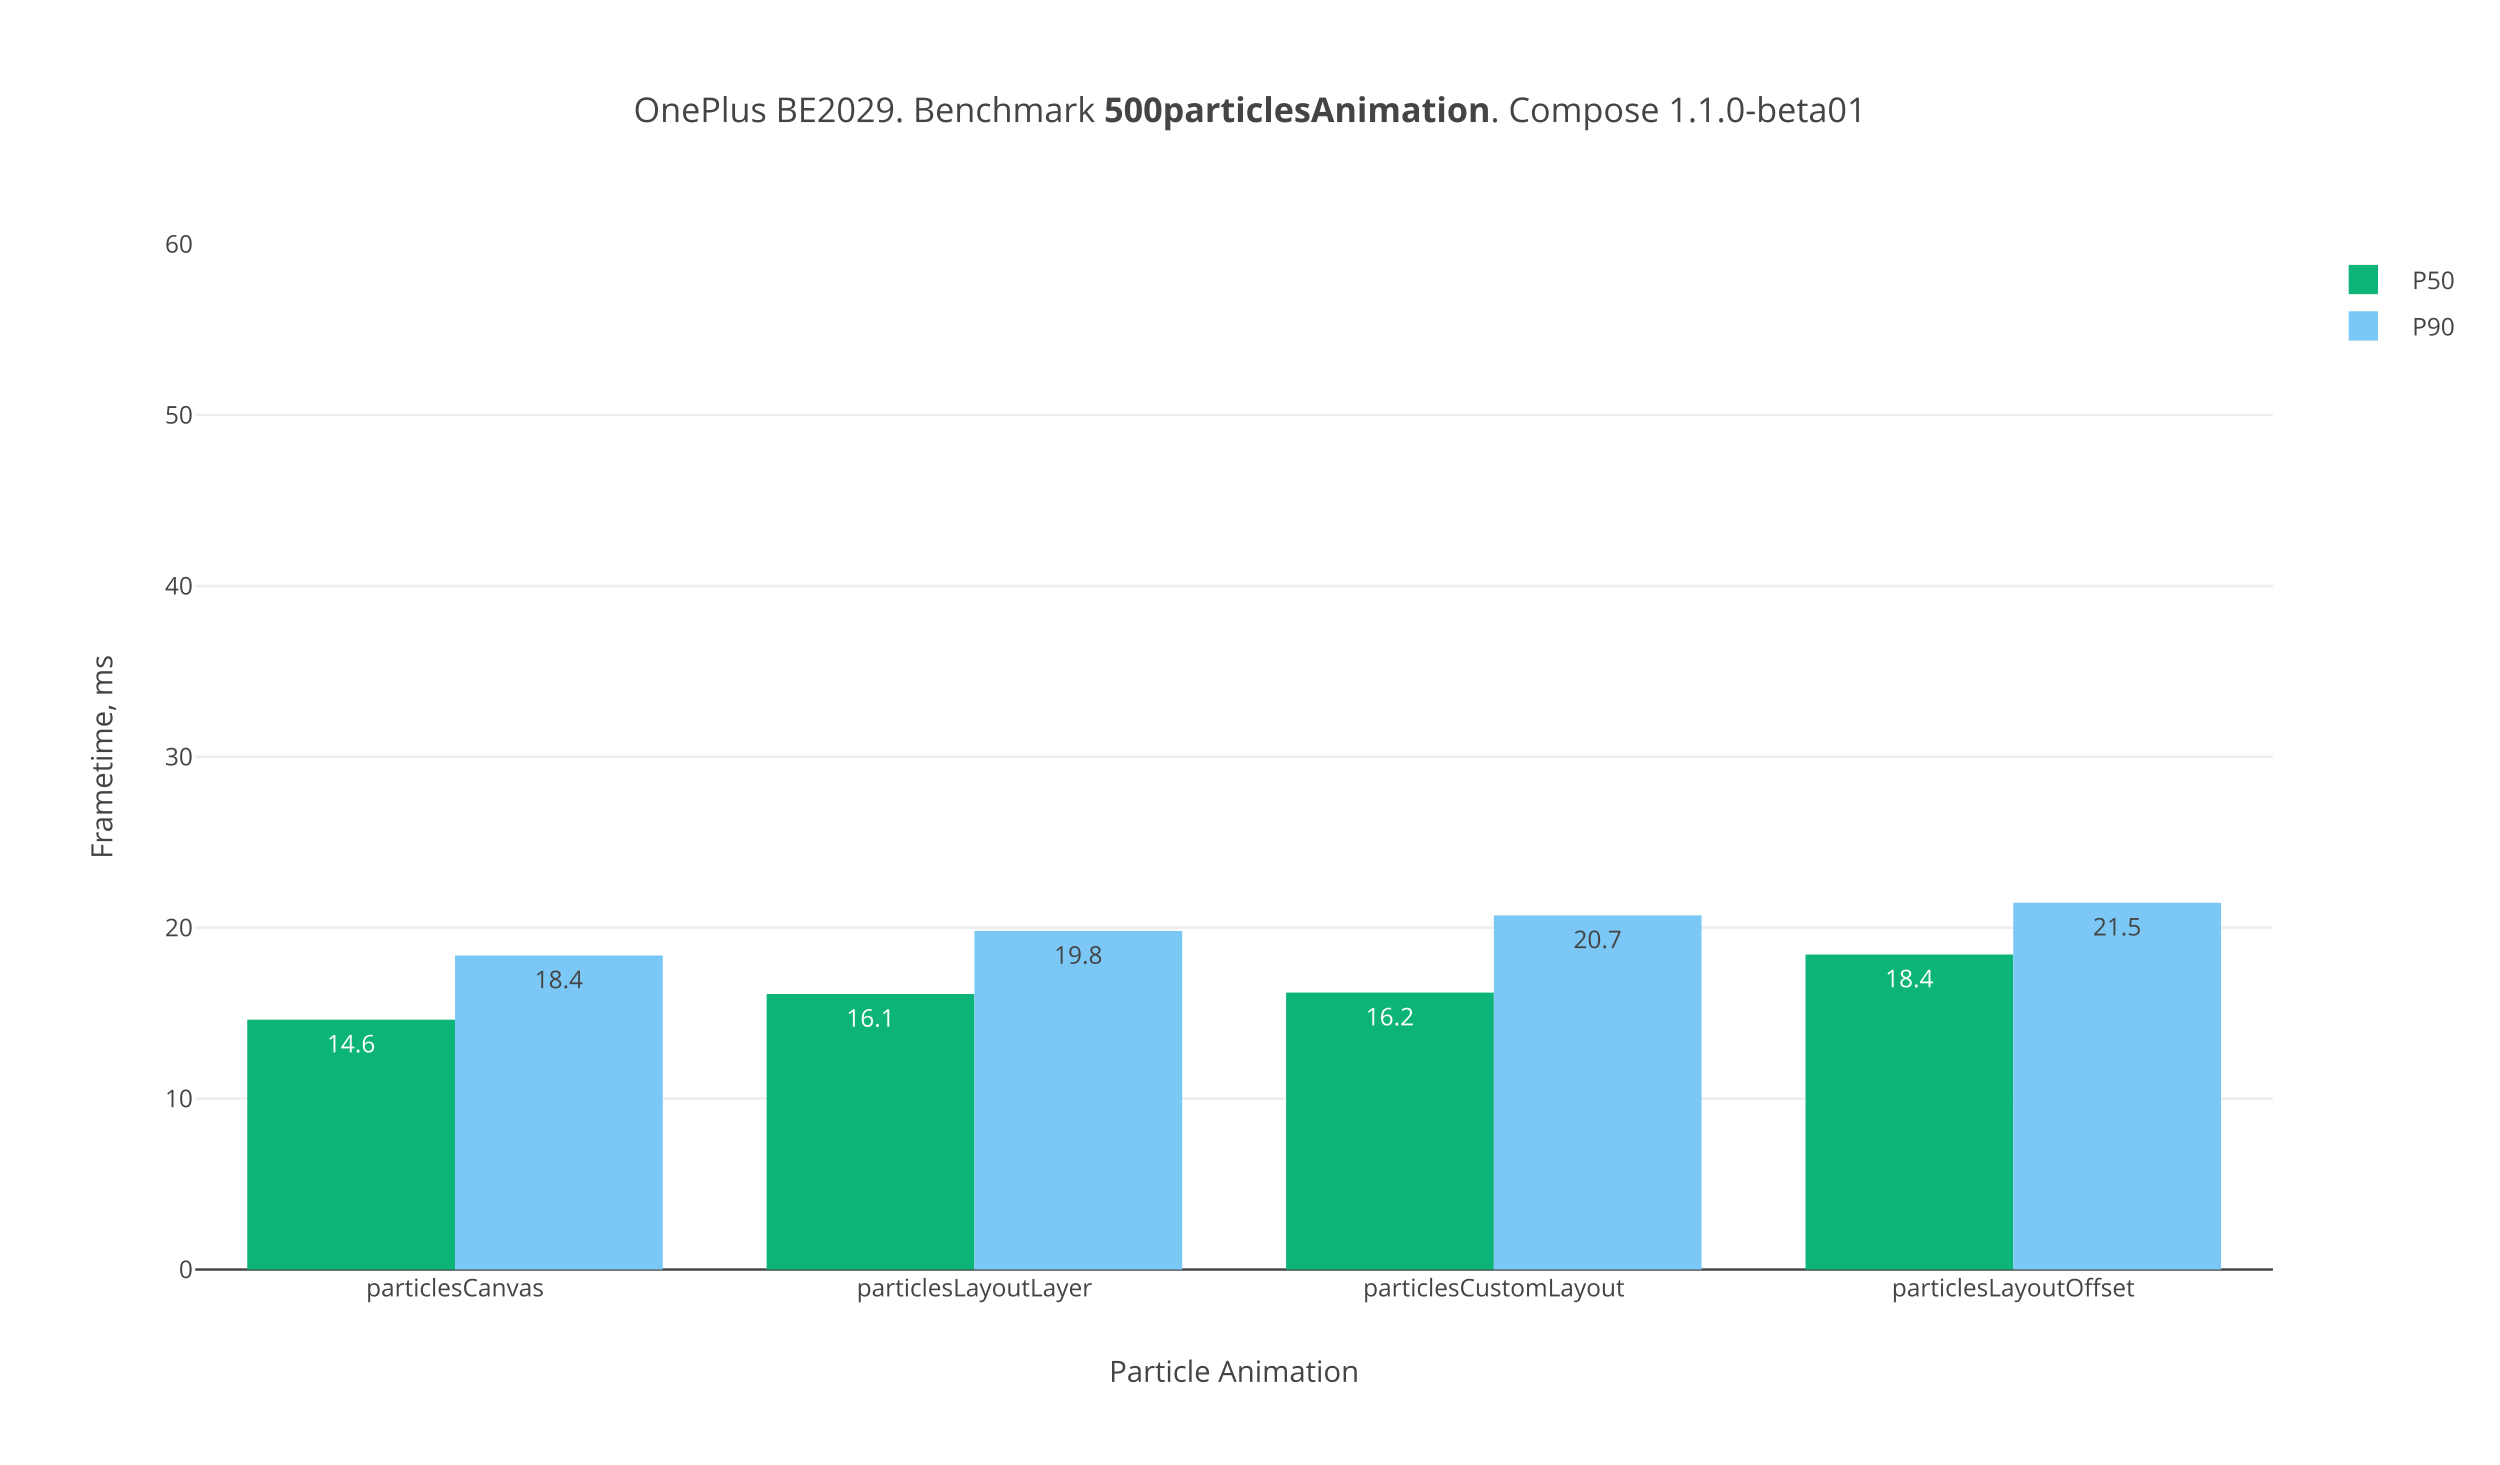
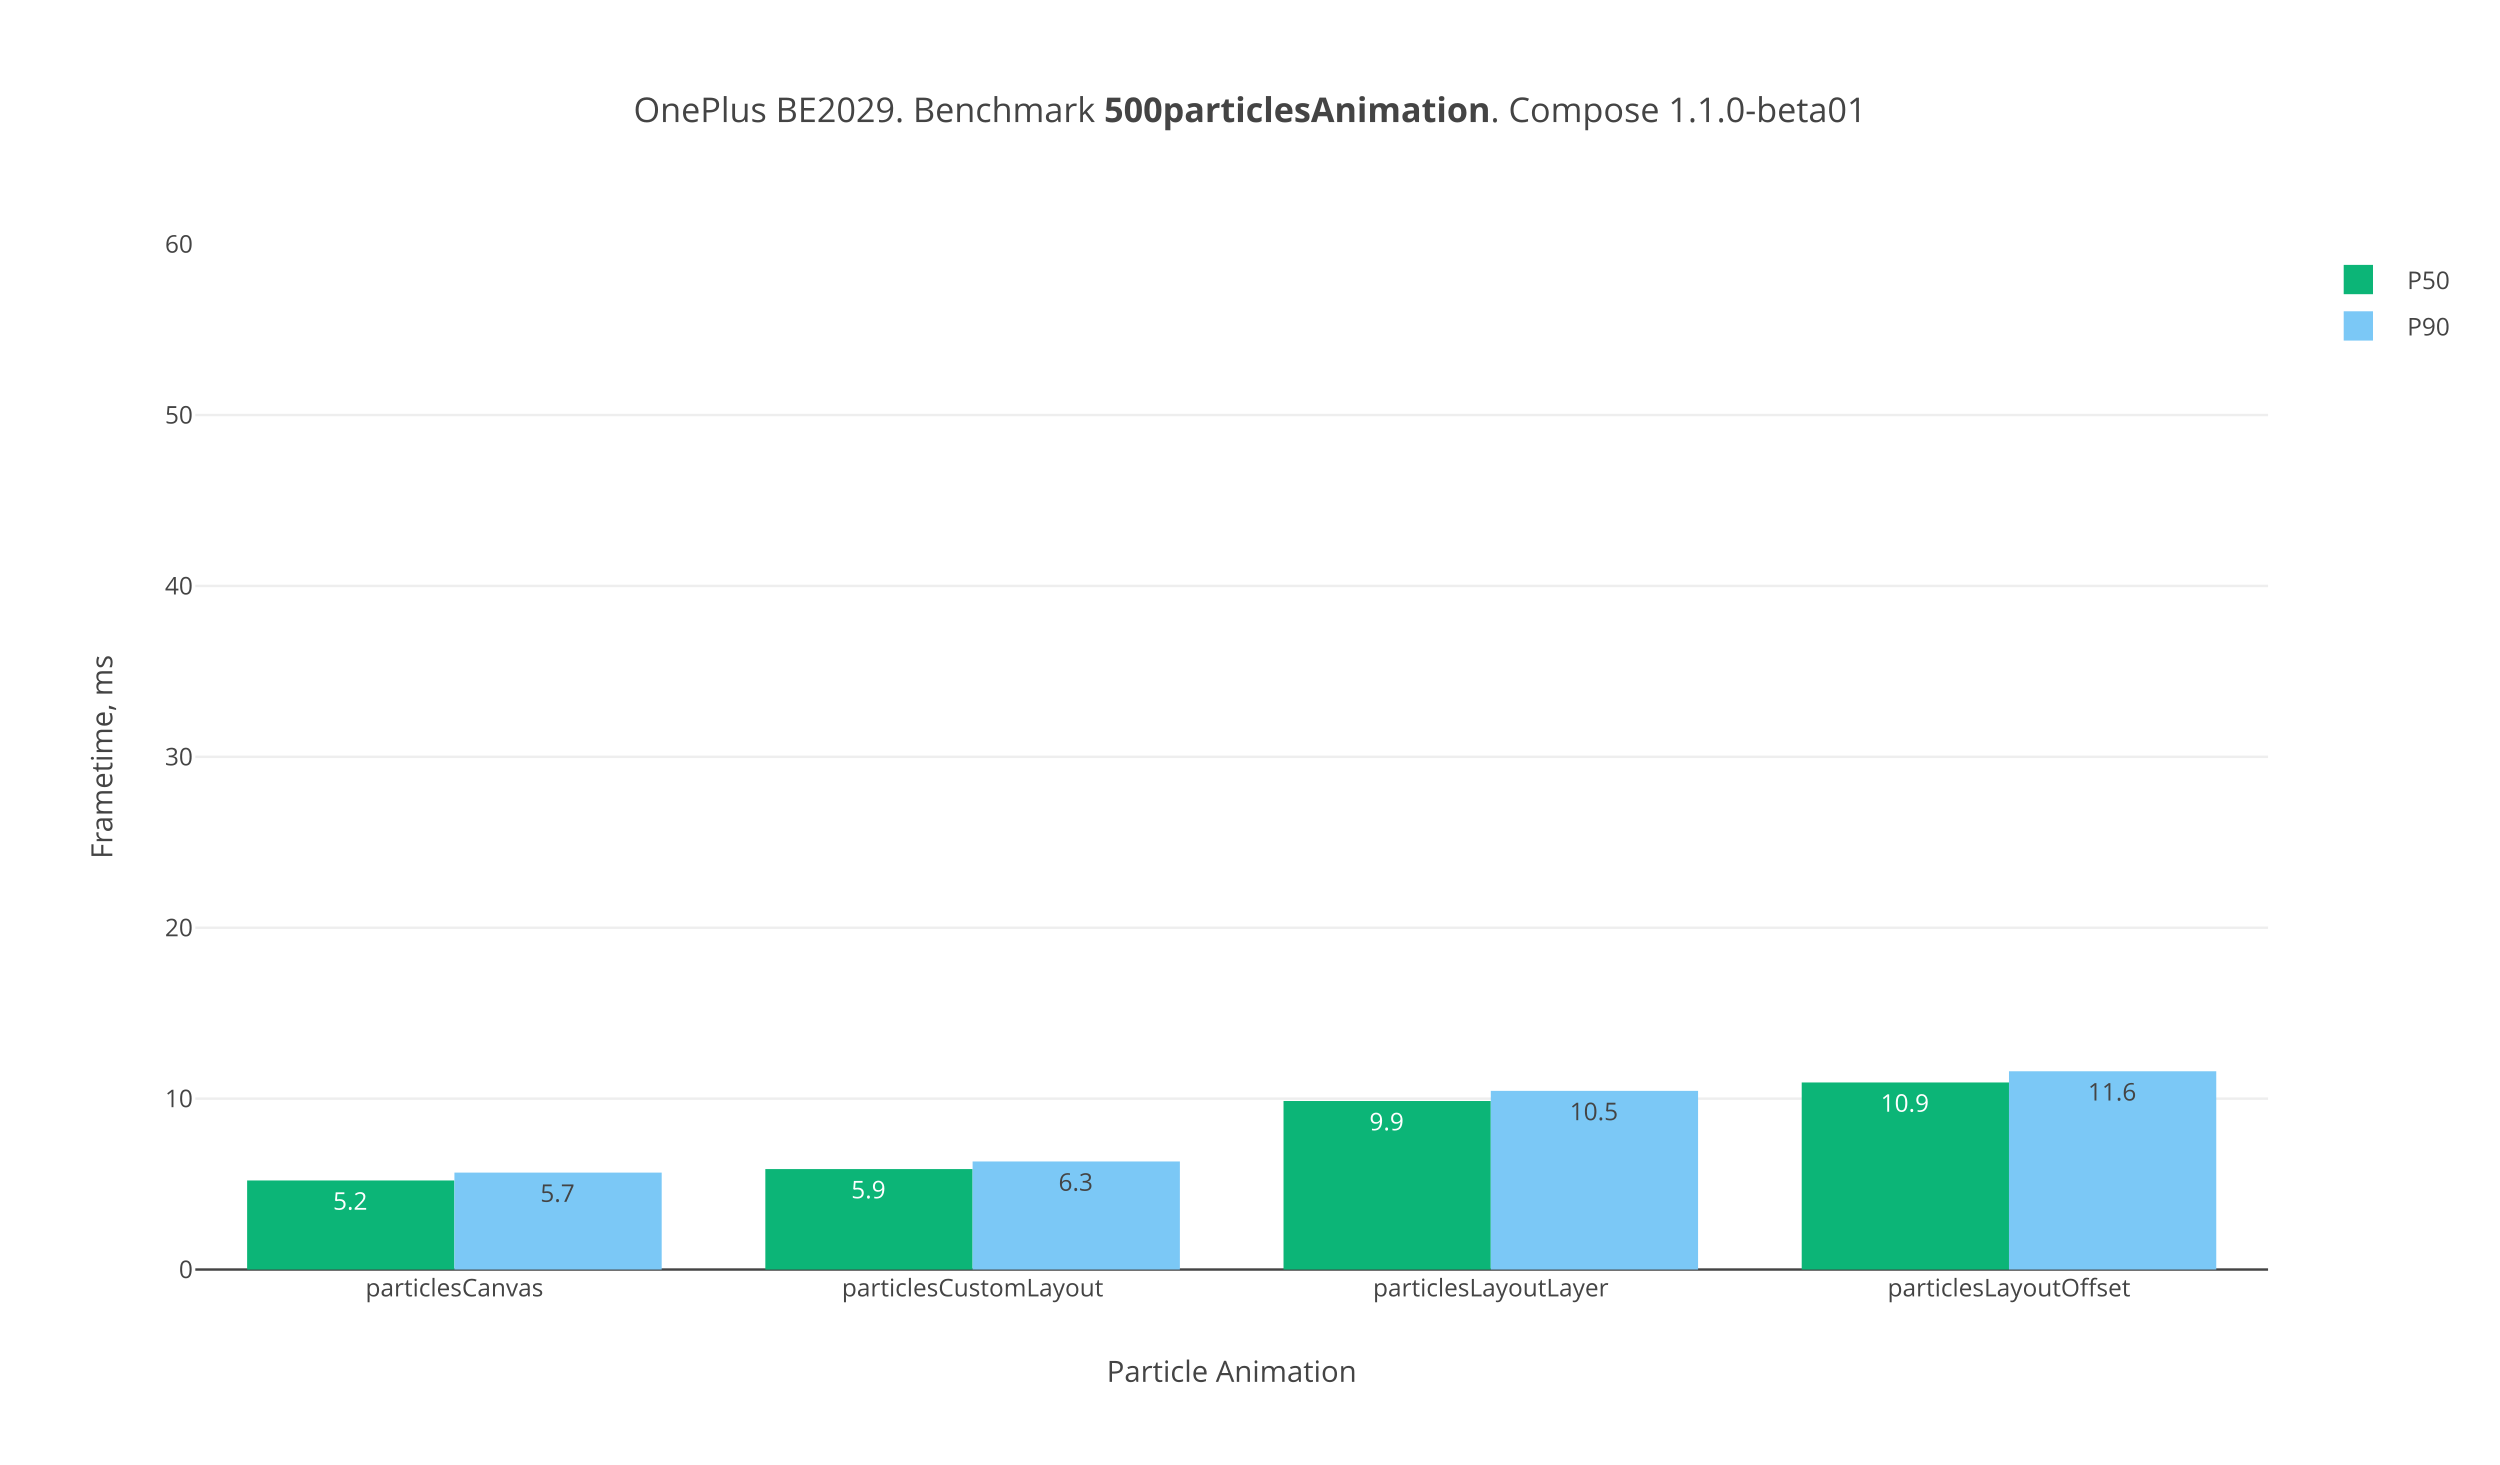
<svg xmlns="http://www.w3.org/2000/svg" class="main-svg" width="1024" height="600" style="" viewBox="0 0 1024 600">
  <rect x="0" y="0" width="1024" height="600" style="fill: rgb(255, 255, 255); fill-opacity: 1;" />
-   <defs id="defs-402c6b">
+   <defs id="defs-cb8706">
    <g class="clips">
-       <clipPath id="clip402c6bxyplot" class="plotclip">
-         <rect width="851" height="420" />
-       </clipPath>
-       <clipPath class="axesclip" id="clip402c6bx">
-         <rect x="80" y="0" width="851" height="600" />
-       </clipPath>
-       <clipPath class="axesclip" id="clip402c6by">
+       <clipPath id="clipcb8706xyplot" class="plotclip">
+         <rect width="849" height="420" />
+       </clipPath>
+       <clipPath class="axesclip" id="clipcb8706x">
+         <rect x="80" y="0" width="849" height="600" />
+       </clipPath>
+       <clipPath class="axesclip" id="clipcb8706y">
        <rect x="0" y="100" width="1024" height="420" />
      </clipPath>
-       <clipPath class="axesclip" id="clip402c6bxy">
-         <rect x="80" y="100" width="851" height="420" />
+       <clipPath class="axesclip" id="clipcb8706xy">
+         <rect x="80" y="100" width="849" height="420" />
      </clipPath>
    </g>
    <g class="gradients" />
  </defs>
  <g class="bglayer" />
  <g class="layer-below">
    <g class="imagelayer" />
    <g class="shapelayer" />
  </g>
  <g class="cartesianlayer">
    <g class="subplot xy">
      <g class="layer-subplot">
        <g class="shapelayer" />
        <g class="imagelayer" />
      </g>
      <g class="gridlayer">
        <g class="x" />
        <g class="y">
-           <path class="ygrid crisp" transform="translate(0,450)" d="M80,0h851" style="stroke: rgb(238, 238, 238); stroke-opacity: 1; stroke-width: 1px;" />
-           <path class="ygrid crisp" transform="translate(0,380)" d="M80,0h851" style="stroke: rgb(238, 238, 238); stroke-opacity: 1; stroke-width: 1px;" />
-           <path class="ygrid crisp" transform="translate(0,310)" d="M80,0h851" style="stroke: rgb(238, 238, 238); stroke-opacity: 1; stroke-width: 1px;" />
-           <path class="ygrid crisp" transform="translate(0,240)" d="M80,0h851" style="stroke: rgb(238, 238, 238); stroke-opacity: 1; stroke-width: 1px;" />
-           <path class="ygrid crisp" transform="translate(0,170)" d="M80,0h851" style="stroke: rgb(238, 238, 238); stroke-opacity: 1; stroke-width: 1px;" />
+           <path class="ygrid crisp" transform="translate(0,450)" d="M80,0h849" style="stroke: rgb(238, 238, 238); stroke-opacity: 1; stroke-width: 1px;" />
+           <path class="ygrid crisp" transform="translate(0,380)" d="M80,0h849" style="stroke: rgb(238, 238, 238); stroke-opacity: 1; stroke-width: 1px;" />
+           <path class="ygrid crisp" transform="translate(0,310)" d="M80,0h849" style="stroke: rgb(238, 238, 238); stroke-opacity: 1; stroke-width: 1px;" />
+           <path class="ygrid crisp" transform="translate(0,240)" d="M80,0h849" style="stroke: rgb(238, 238, 238); stroke-opacity: 1; stroke-width: 1px;" />
+           <path class="ygrid crisp" transform="translate(0,170)" d="M80,0h849" style="stroke: rgb(238, 238, 238); stroke-opacity: 1; stroke-width: 1px;" />
        </g>
      </g>
      <g class="zerolinelayer">
-         <path class="yzl zl crisp" transform="translate(0,520)" d="M80,0h851" style="stroke: rgb(68, 68, 68); stroke-opacity: 1; stroke-width: 1px;" />
+         <path class="yzl zl crisp" transform="translate(0,520)" d="M80,0h849" style="stroke: rgb(68, 68, 68); stroke-opacity: 1; stroke-width: 1px;" />
      </g>
      <path class="xlines-below" />
      <path class="ylines-below" />
      <g class="overlines-below" />
      <g class="xaxislayer-below" />
      <g class="yaxislayer-below" />
      <g class="overaxes-below" />
-       <g class="plot" transform="translate(80,100)" clip-path="url('#clip402c6bxyplot')">
+       <g class="plot" transform="translate(80,100)" clip-path="url('#clipcb8706xyplot')">
        <g class="barlayer mlayer">
          <g class="trace bars" style="opacity: 1;">
            <g class="points">
              <g class="point">
-                 <path d="M21.27,420V317.66H106.38V420Z" style="vector-effect: non-scaling-stroke; opacity: 1; stroke-width: 0px; fill: rgb(12, 181, 119); fill-opacity: 1;" />
-                 <text class="bartext bartext-inside" text-anchor="middle" data-notex="1" x="0" y="0" style="font-family: 'Open Sans', verdana, arial, sans-serif; font-size: 10px; fill: rgb(255, 255, 255); fill-opacity: 1; white-space: pre;" transform="translate(63.80156,331.0663)">14.6</text>
-               </g>
-               <g class="point">
-                 <path d="M234.02,420V307.14H319.13V420Z" style="vector-effect: non-scaling-stroke; opacity: 1; stroke-width: 0px; fill: rgb(12, 181, 119); fill-opacity: 1;" />
-                 <text class="bartext bartext-inside" text-anchor="middle" data-notex="1" x="0" y="0" style="font-family: 'Open Sans', verdana, arial, sans-serif; font-size: 10px; fill: rgb(255, 255, 255); fill-opacity: 1; white-space: pre;" transform="translate(276.5516,320.5462)">16.1</text>
-               </g>
-               <g class="point">
-                 <path d="M446.78,420V306.58H531.88V420Z" style="vector-effect: non-scaling-stroke; opacity: 1; stroke-width: 0px; fill: rgb(12, 181, 119); fill-opacity: 1;" />
-                 <text class="bartext bartext-inside" text-anchor="middle" data-notex="1" x="0" y="0" style="font-family: 'Open Sans', verdana, arial, sans-serif; font-size: 10px; fill: rgb(255, 255, 255); fill-opacity: 1; white-space: pre;" transform="translate(489.3066,319.9862)">16.2</text>
-               </g>
-               <g class="point">
-                 <path d="M659.53,420V290.98H744.63V420Z" style="vector-effect: non-scaling-stroke; opacity: 1; stroke-width: 0px; fill: rgb(12, 181, 119); fill-opacity: 1;" />
-                 <text class="bartext bartext-inside" text-anchor="middle" data-notex="1" x="0" y="0" style="font-family: 'Open Sans', verdana, arial, sans-serif; font-size: 10px; fill: rgb(255, 255, 255); fill-opacity: 1; white-space: pre;" transform="translate(702.0566,304.3863)">18.4</text>
+                 <path d="M21.22,420V383.51H106.13V420Z" style="vector-effect: non-scaling-stroke; opacity: 1; stroke-width: 0px; fill: rgb(12, 181, 119); fill-opacity: 1;" />
+                 <text class="bartext bartext-inside" text-anchor="middle" data-notex="1" x="0" y="0" style="font-family: 'Open Sans', verdana, arial, sans-serif; font-size: 10px; fill: rgb(255, 255, 255); fill-opacity: 1; white-space: pre;" transform="translate(63.45625,395.51)">5.2</text>
+               </g>
+               <g class="point">
+                 <path d="M233.48,420V378.84H318.38V420Z" style="vector-effect: non-scaling-stroke; opacity: 1; stroke-width: 0px; fill: rgb(12, 181, 119); fill-opacity: 1;" />
+                 <text class="bartext bartext-inside" text-anchor="middle" data-notex="1" x="0" y="0" style="font-family: 'Open Sans', verdana, arial, sans-serif; font-size: 10px; fill: rgb(255, 255, 255); fill-opacity: 1; white-space: pre;" transform="translate(275.7113,390.84)">5.9</text>
+               </g>
+               <g class="point">
+                 <path d="M445.73,420V350.98H530.63V420Z" style="vector-effect: non-scaling-stroke; opacity: 1; stroke-width: 0px; fill: rgb(12, 181, 119); fill-opacity: 1;" />
+                 <text class="bartext bartext-inside" text-anchor="middle" data-notex="1" x="0" y="0" style="font-family: 'Open Sans', verdana, arial, sans-serif; font-size: 10px; fill: rgb(255, 255, 255); fill-opacity: 1; white-space: pre;" transform="translate(487.9613,362.98)">9.9</text>
+               </g>
+               <g class="point">
+                 <path d="M657.98,420V343.37H742.88V420Z" style="vector-effect: non-scaling-stroke; opacity: 1; stroke-width: 0px; fill: rgb(12, 181, 119); fill-opacity: 1;" />
+                 <text class="bartext bartext-inside" text-anchor="middle" data-notex="1" x="0" y="0" style="font-family: 'Open Sans', verdana, arial, sans-serif; font-size: 10px; fill: rgb(255, 255, 255); fill-opacity: 1; white-space: pre;" transform="translate(700.2113,355.37)">10.9</text>
              </g>
            </g>
          </g>
          <g class="trace bars" style="opacity: 1;">
            <g class="points">
              <g class="point">
-                 <path d="M106.38,420V291.36H191.48V420Z" style="vector-effect: non-scaling-stroke; opacity: 1; stroke-width: 0px; fill: rgb(123, 200, 246); fill-opacity: 1;" />
-                 <text class="bartext bartext-inside" text-anchor="middle" data-notex="1" x="0" y="0" style="font-family: 'Open Sans', verdana, arial, sans-serif; font-size: 10px; fill: rgb(68, 68, 68); fill-opacity: 1; white-space: pre;" transform="translate(148.9066,304.7663)">18.4</text>
-               </g>
-               <g class="point">
-                 <path d="M319.13,420V281.33H404.23V420Z" style="vector-effect: non-scaling-stroke; opacity: 1; stroke-width: 0px; fill: rgb(123, 200, 246); fill-opacity: 1;" />
-                 <text class="bartext bartext-inside" text-anchor="middle" data-notex="1" x="0" y="0" style="font-family: 'Open Sans', verdana, arial, sans-serif; font-size: 10px; fill: rgb(68, 68, 68); fill-opacity: 1; white-space: pre;" transform="translate(361.6566,294.7362)">19.8</text>
-               </g>
-               <g class="point">
-                 <path d="M531.88,420V274.95H616.97V420Z" style="vector-effect: non-scaling-stroke; opacity: 1; stroke-width: 0px; fill: rgb(123, 200, 246); fill-opacity: 1;" />
-                 <text class="bartext bartext-inside" text-anchor="middle" data-notex="1" x="0" y="0" style="font-family: 'Open Sans', verdana, arial, sans-serif; font-size: 10px; fill: rgb(68, 68, 68); fill-opacity: 1; white-space: pre;" transform="translate(574.4016,288.3562)">20.7</text>
-               </g>
-               <g class="point">
-                 <path d="M744.63,420V269.76H829.73V420Z" style="vector-effect: non-scaling-stroke; opacity: 1; stroke-width: 0px; fill: rgb(123, 200, 246); fill-opacity: 1;" />
-                 <text class="bartext bartext-inside" text-anchor="middle" data-notex="1" x="0" y="0" style="font-family: 'Open Sans', verdana, arial, sans-serif; font-size: 10px; fill: rgb(68, 68, 68); fill-opacity: 1; white-space: pre;" transform="translate(787.1566,283.1662)">21.5</text>
+                 <path d="M106.13,420V380.29H191.03V420Z" style="vector-effect: non-scaling-stroke; opacity: 1; stroke-width: 0px; fill: rgb(123, 200, 246); fill-opacity: 1;" />
+                 <text class="bartext bartext-inside" text-anchor="middle" data-notex="1" x="0" y="0" style="font-family: 'Open Sans', verdana, arial, sans-serif; font-size: 10px; fill: rgb(68, 68, 68); fill-opacity: 1; white-space: pre;" transform="translate(148.3612,392.29)">5.7</text>
+               </g>
+               <g class="point">
+                 <path d="M318.38,420V375.74H403.28V420Z" style="vector-effect: non-scaling-stroke; opacity: 1; stroke-width: 0px; fill: rgb(123, 200, 246); fill-opacity: 1;" />
+                 <text class="bartext bartext-inside" text-anchor="middle" data-notex="1" x="0" y="0" style="font-family: 'Open Sans', verdana, arial, sans-serif; font-size: 10px; fill: rgb(68, 68, 68); fill-opacity: 1; white-space: pre;" transform="translate(360.6112,387.74)">6.3</text>
+               </g>
+               <g class="point">
+                 <path d="M530.63,420V346.83H615.53V420Z" style="vector-effect: non-scaling-stroke; opacity: 1; stroke-width: 0px; fill: rgb(123, 200, 246); fill-opacity: 1;" />
+                 <text class="bartext bartext-inside" text-anchor="middle" data-notex="1" x="0" y="0" style="font-family: 'Open Sans', verdana, arial, sans-serif; font-size: 10px; fill: rgb(68, 68, 68); fill-opacity: 1; white-space: pre;" transform="translate(572.8612,358.83)">10.5</text>
+               </g>
+               <g class="point">
+                 <path d="M742.88,420V338.79H827.78V420Z" style="vector-effect: non-scaling-stroke; opacity: 1; stroke-width: 0px; fill: rgb(123, 200, 246); fill-opacity: 1;" />
+                 <text class="bartext bartext-inside" text-anchor="middle" data-notex="1" x="0" y="0" style="font-family: 'Open Sans', verdana, arial, sans-serif; font-size: 10px; fill: rgb(68, 68, 68); fill-opacity: 1; white-space: pre;" transform="translate(785.1112,350.79)">11.6</text>
              </g>
            </g>
          </g>
        </g>
      </g>
      <g class="overplot" />
      <path class="xlines-above crisp" style="fill: none;" d="M0,0" />
      <path class="ylines-above crisp" style="fill: none;" d="M0,0" />
      <g class="overlines-above" />
      <g class="xaxislayer-above">
        <g class="xtick">
-           <text text-anchor="middle" x="0" y="531" transform="translate(186.38,0)" style="font-family: 'Open Sans', verdana, arial, sans-serif; font-size: 10px; fill: rgb(68, 68, 68); fill-opacity: 1; white-space: pre;">particlesCanvas</text>
-         </g>
-         <g class="xtick">
-           <text text-anchor="middle" x="0" y="531" transform="translate(399.13,0)" style="font-family: 'Open Sans', verdana, arial, sans-serif; font-size: 10px; fill: rgb(68, 68, 68); fill-opacity: 1; white-space: pre;">particlesLayoutLayer</text>
-         </g>
-         <g class="xtick">
-           <text text-anchor="middle" x="0" y="531" transform="translate(611.88,0)" style="font-family: 'Open Sans', verdana, arial, sans-serif; font-size: 10px; fill: rgb(68, 68, 68); fill-opacity: 1; white-space: pre;">particlesCustomLayout</text>
-         </g>
-         <g class="xtick">
-           <text text-anchor="middle" x="0" y="531" transform="translate(824.63,0)" style="font-family: 'Open Sans', verdana, arial, sans-serif; font-size: 10px; fill: rgb(68, 68, 68); fill-opacity: 1; white-space: pre;">particlesLayoutOffset</text>
+           <text text-anchor="middle" x="0" y="531" transform="translate(186.13,0)" style="font-family: 'Open Sans', verdana, arial, sans-serif; font-size: 10px; fill: rgb(68, 68, 68); fill-opacity: 1; white-space: pre;">particlesCanvas</text>
+         </g>
+         <g class="xtick">
+           <text text-anchor="middle" x="0" y="531" transform="translate(398.38,0)" style="font-family: 'Open Sans', verdana, arial, sans-serif; font-size: 10px; fill: rgb(68, 68, 68); fill-opacity: 1; white-space: pre;">particlesCustomLayout</text>
+         </g>
+         <g class="xtick">
+           <text text-anchor="middle" x="0" y="531" transform="translate(610.63,0)" style="font-family: 'Open Sans', verdana, arial, sans-serif; font-size: 10px; fill: rgb(68, 68, 68); fill-opacity: 1; white-space: pre;">particlesLayoutLayer</text>
+         </g>
+         <g class="xtick">
+           <text text-anchor="middle" x="0" y="531" transform="translate(822.88,0)" style="font-family: 'Open Sans', verdana, arial, sans-serif; font-size: 10px; fill: rgb(68, 68, 68); fill-opacity: 1; white-space: pre;">particlesLayoutOffset</text>
        </g>
      </g>
      <g class="yaxislayer-above">
        <g class="ytick">
          <text text-anchor="end" x="79" y="3.5" transform="translate(0,520)" style="font-family: 'Open Sans', verdana, arial, sans-serif; font-size: 10px; fill: rgb(68, 68, 68); fill-opacity: 1; white-space: pre;">0</text>
        </g>
        <g class="ytick">
          <text text-anchor="end" x="79" y="3.5" transform="translate(0,450)" style="font-family: 'Open Sans', verdana, arial, sans-serif; font-size: 10px; fill: rgb(68, 68, 68); fill-opacity: 1; white-space: pre;">10</text>
        </g>
        <g class="ytick">
          <text text-anchor="end" x="79" y="3.5" transform="translate(0,380)" style="font-family: 'Open Sans', verdana, arial, sans-serif; font-size: 10px; fill: rgb(68, 68, 68); fill-opacity: 1; white-space: pre;">20</text>
        </g>
        <g class="ytick">
          <text text-anchor="end" x="79" y="3.5" transform="translate(0,310)" style="font-family: 'Open Sans', verdana, arial, sans-serif; font-size: 10px; fill: rgb(68, 68, 68); fill-opacity: 1; white-space: pre;">30</text>
        </g>
        <g class="ytick">
          <text text-anchor="end" x="79" y="3.5" transform="translate(0,240)" style="font-family: 'Open Sans', verdana, arial, sans-serif; font-size: 10px; fill: rgb(68, 68, 68); fill-opacity: 1; white-space: pre;">40</text>
        </g>
        <g class="ytick">
          <text text-anchor="end" x="79" y="3.5" transform="translate(0,170)" style="font-family: 'Open Sans', verdana, arial, sans-serif; font-size: 10px; fill: rgb(68, 68, 68); fill-opacity: 1; white-space: pre;">50</text>
        </g>
        <g class="ytick">
          <text text-anchor="end" x="79" y="3.5" transform="translate(0,100)" style="font-family: 'Open Sans', verdana, arial, sans-serif; font-size: 10px; fill: rgb(68, 68, 68); fill-opacity: 1; white-space: pre;">60</text>
        </g>
      </g>
      <g class="overaxes-above" />
    </g>
  </g>
  <g class="polarlayer" />
  <g class="ternarylayer" />
  <g class="geolayer" />
  <g class="funnelarealayer" />
  <g class="pielayer" />
  <g class="treemaplayer" />
  <g class="sunburstlayer" />
  <g class="glimages" />
-   <defs id="topdefs-402c6b">
+   <defs id="topdefs-cb8706">
    <g class="clips" />
-     <clipPath id="legend402c6b">
-       <rect width="64" height="48" x="0" y="0" />
+     <clipPath id="legendcb8706">
+       <rect width="66" height="48" x="0" y="0" />
    </clipPath>
  </defs>
  <g class="layer-above">
    <g class="imagelayer" />
    <g class="shapelayer" />
  </g>
  <g class="infolayer">
-     <g class="legend" pointer-events="all" transform="translate(948.02,100)">
-       <rect class="bg" shape-rendering="crispEdges" style="stroke: rgb(68, 68, 68); stroke-opacity: 1; fill: rgb(255, 255, 255); fill-opacity: 1; stroke-width: 0px;" width="64" height="48" x="0" y="0" />
-       <g class="scrollbox" transform="" clip-path="url('#legend402c6b')">
+     <g class="legend" pointer-events="all" transform="translate(945.98,100)">
+       <rect class="bg" shape-rendering="crispEdges" style="stroke: rgb(68, 68, 68); stroke-opacity: 1; fill: rgb(255, 255, 255); fill-opacity: 1; stroke-width: 0px;" width="66" height="48" x="0" y="0" />
+       <g class="scrollbox" transform="" clip-path="url('#legendcb8706')">
        <g class="groups">
          <g class="traces" style="opacity: 1;" transform="translate(0,14.5)">
            <text class="legendtext" text-anchor="start" x="40" y="3.9" style="font-family: 'Open Sans', verdana, arial, sans-serif; font-size: 10px; fill: rgb(68, 68, 68); fill-opacity: 1; white-space: pre;">P50</text>
            <g class="layers" style="opacity: 1;">
              <g class="legendfill" />
              <g class="legendlines" />
              <g class="legendsymbols">
                <g class="legendpoints">
                  <path class="legendundefined" d="M6,6H-6V-6H6Z" transform="translate(20,0)" style="stroke-width: 0px; fill: rgb(12, 181, 119); fill-opacity: 1;" />
                </g>
              </g>
            </g>
-             <rect class="legendtoggle" x="0" y="-9.5" width="58.797" height="19" style="fill: rgb(0, 0, 0); fill-opacity: 0;" />
+             <rect class="legendtoggle" x="0" y="-9.5" width="60.234" height="19" style="fill: rgb(0, 0, 0); fill-opacity: 0;" />
          </g>
          <g class="traces" style="opacity: 1;" transform="translate(0,33.5)">
            <text class="legendtext" text-anchor="start" x="40" y="3.9" style="font-family: 'Open Sans', verdana, arial, sans-serif; font-size: 10px; fill: rgb(68, 68, 68); fill-opacity: 1; white-space: pre;">P90</text>
            <g class="layers" style="opacity: 1;">
              <g class="legendfill" />
              <g class="legendlines" />
              <g class="legendsymbols">
                <g class="legendpoints">
                  <path class="legendundefined" d="M6,6H-6V-6H6Z" transform="translate(20,0)" style="stroke-width: 0px; fill: rgb(123, 200, 246); fill-opacity: 1;" />
                </g>
              </g>
            </g>
-             <rect class="legendtoggle" x="0" y="-9.5" width="58.797" height="19" style="fill: rgb(0, 0, 0); fill-opacity: 0;" />
+             <rect class="legendtoggle" x="0" y="-9.5" width="60.234" height="19" style="fill: rgb(0, 0, 0); fill-opacity: 0;" />
          </g>
        </g>
      </g>
      <rect class="scrollbar" rx="20" ry="3" width="0" height="0" style="fill: rgb(128, 139, 164); fill-opacity: 1;" x="0" y="0" />
    </g>
    <g class="g-gtitle">
      <text class="gtitle" x="512" y="50" text-anchor="middle" dy="0em" style="font-family: 'Open Sans', verdana, arial, sans-serif; font-size: 14px; fill: rgb(68, 68, 68); opacity: 1; font-weight: normal; white-space: pre;">OnePlus BE2029. Benchmark <tspan style="font-weight:bold">500particlesAnimation</tspan>. Compose 1.1.0-beta01</text>
    </g>
    <g class="g-xtitle">
-       <text class="xtitle" x="505.5" y="566" text-anchor="middle" style="font-family: 'Open Sans', verdana, arial, sans-serif; font-size: 12px; fill: rgb(68, 68, 68); opacity: 1; font-weight: normal; white-space: pre;">Particle Animation</text>
+       <text class="xtitle" x="504.5" y="566" text-anchor="middle" style="font-family: 'Open Sans', verdana, arial, sans-serif; font-size: 12px; fill: rgb(68, 68, 68); opacity: 1; font-weight: normal; white-space: pre;">Particle Animation</text>
    </g>
    <g class="g-ytitle">
      <text class="ytitle" transform="rotate(-90,46,310)" x="46" y="310" text-anchor="middle" style="font-family: 'Open Sans', verdana, arial, sans-serif; font-size: 12px; fill: rgb(68, 68, 68); opacity: 1; font-weight: normal; white-space: pre;">Frametime, ms</text>
    </g>
  </g>
</svg>
